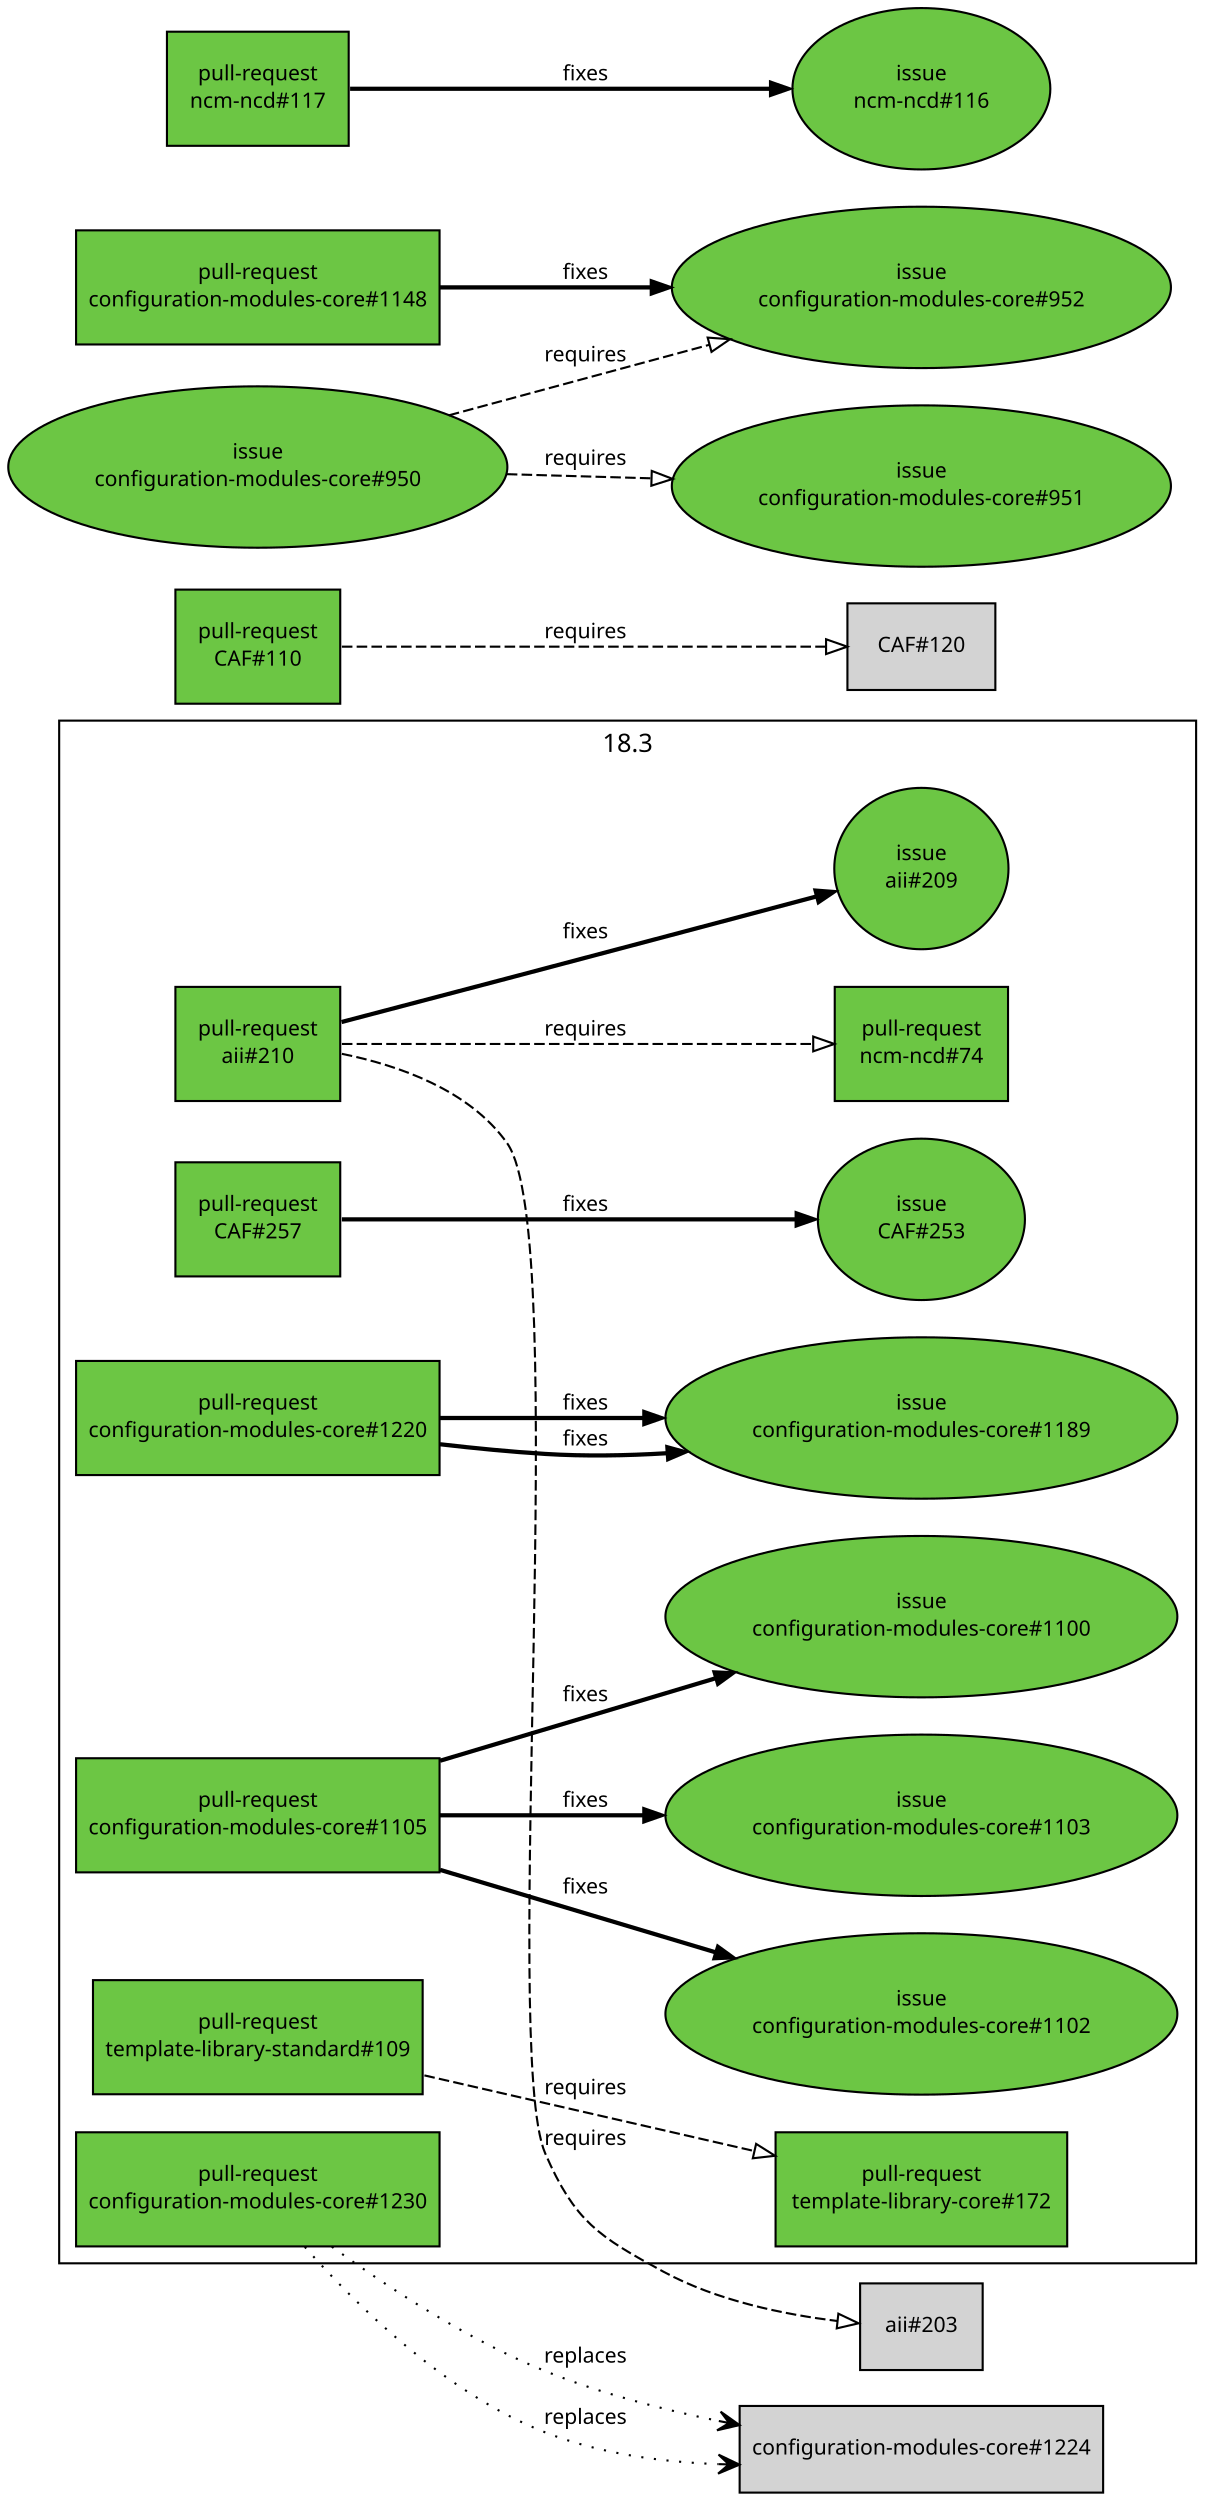
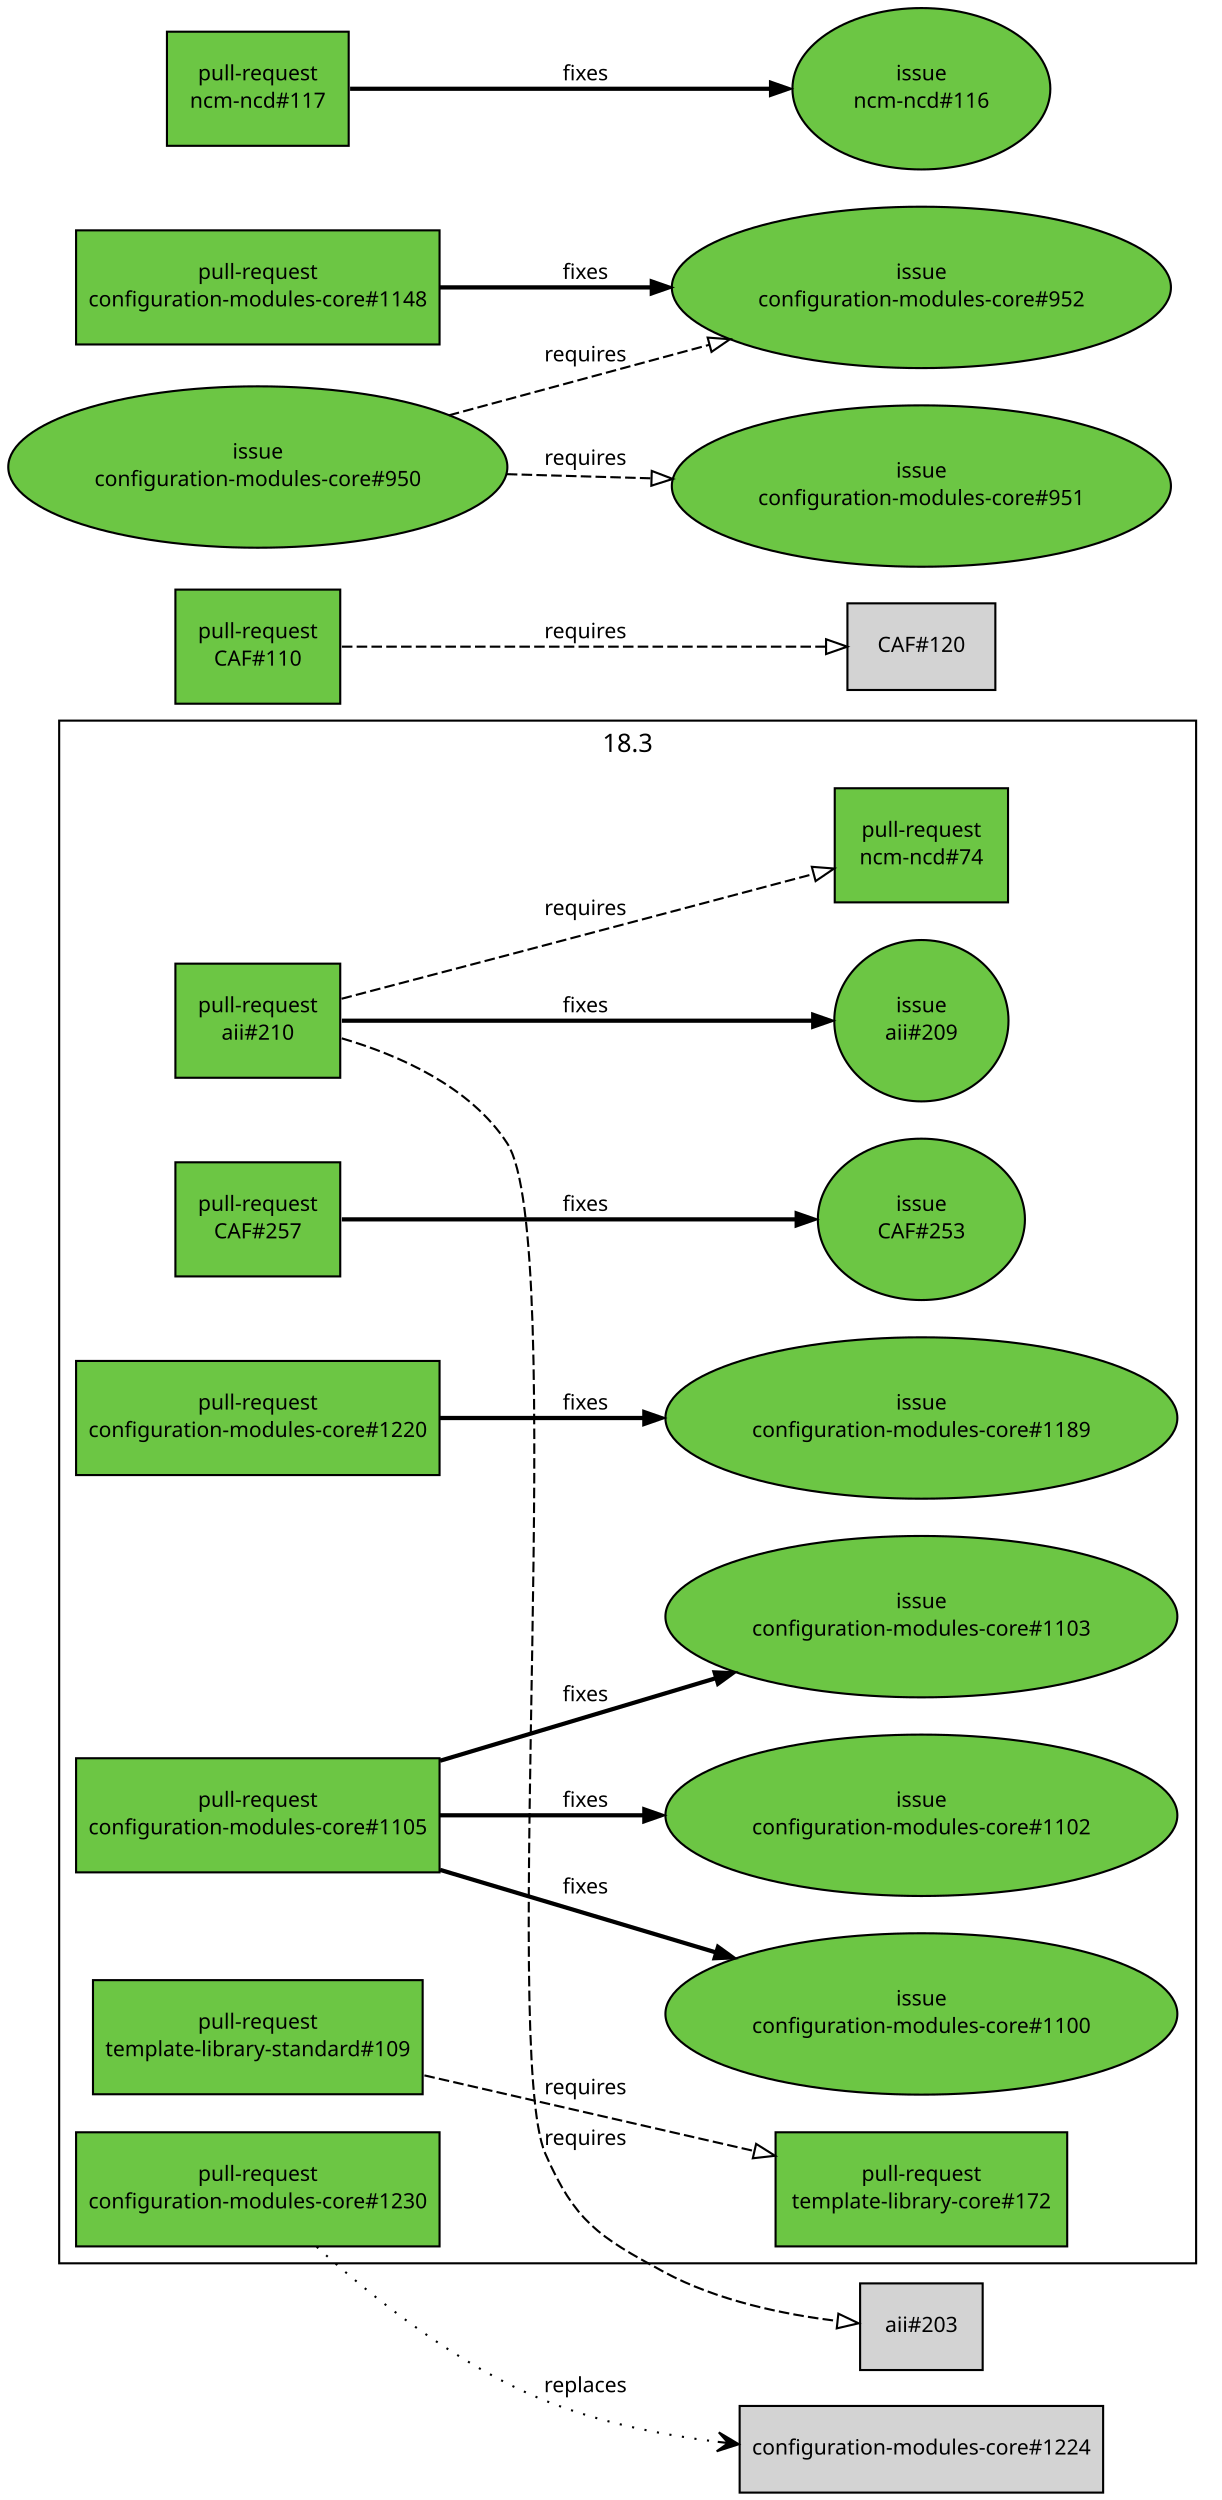
<svg xmlns="http://www.w3.org/2000/svg" xmlns:xlink="http://www.w3.org/1999/xlink" width="578pt" height="1183pt" viewBox="0.00 0.00 578.00 1183.00">
  <g id="graph1" class="graph" transform="scale(1 1) rotate(0) translate(4 1179)">
    <polygon fill="white" stroke="white" points="-4,5 -4,-1179 575,-1179 575,5 -4,5" />
    <g id="graph3" class="cluster">
      <polygon fill="none" stroke="black" points="24,-108 24,-838 562,-838 562,-108 24,-108" />
      <text text-anchor="middle" x="293" y="-823.2" font-family="Sans" font-size="12.00">18.3</text>
    </g>
    <g id="node1" class="node">
      <a xlink:href="https://github.com/quattor/aii/pull/210" xlink:title="Shellfe: support active config for plugins" target="_parent">
-         <polygon fill="#6cc644" stroke="black" points="157,-712 79,-712 79,-658 157,-658 157,-712" />
-         <text text-anchor="middle" x="118" y="-689" font-family="Sans" font-size="10.00">pull-request</text>
-         <text text-anchor="middle" x="118" y="-676" font-family="Sans" font-size="10.00">aii#210</text>
+         <polygon fill="#6cc644" stroke="black" points="157,-723 79,-723 79,-669 157,-669 157,-723" />
+         <text text-anchor="middle" x="118" y="-700" font-family="Sans" font-size="10.00">pull-request</text>
+         <text text-anchor="middle" x="118" y="-687" font-family="Sans" font-size="10.00">aii#210</text>
      </a>
    </g>
    <g id="node3" class="node">
      <a xlink:href="https://github.com/quattor/aii/issues/209" xlink:title="support ACTIVE_CONFIG" target="_parent">
-         <ellipse fill="#6cc644" stroke="black" cx="432" cy="-768" rx="41.217" ry="38.184" />
-         <text text-anchor="middle" x="432" y="-772" font-family="Sans" font-size="10.00">issue</text>
-         <text text-anchor="middle" x="432" y="-759" font-family="Sans" font-size="10.00">aii#209</text>
+         <ellipse fill="#6cc644" stroke="black" cx="432" cy="-696" rx="41.217" ry="38.184" />
+         <text text-anchor="middle" x="432" y="-700" font-family="Sans" font-size="10.00">issue</text>
+         <text text-anchor="middle" x="432" y="-687" font-family="Sans" font-size="10.00">aii#209</text>
      </a>
    </g>
    <g id="edge2" class="edge">
-       <path fill="none" stroke="black" stroke-width="2" d="M157.609,-695.38C180.517,-701.39 209.889,-709.106 236,-716 285.736,-729.131 342.549,-744.213 382.158,-754.741" />
-       <polygon fill="black" stroke="black" points="381.278,-758.129 391.842,-757.315 383.077,-751.364 381.278,-758.129" />
-       <text text-anchor="middle" x="273" y="-735" font-family="Sans" font-size="10.00">fixes</text>
+       <path fill="none" stroke="black" stroke-width="2" d="M157.768,-696C214.279,-696 317.868,-696 380.284,-696" />
+       <polygon fill="black" stroke="black" points="380.31,-699.5 390.31,-696 380.31,-692.5 380.31,-699.5" />
+       <text text-anchor="middle" x="273" y="-700" font-family="Sans" font-size="10.00">fixes</text>
    </g>
    <g id="node5" class="node">
      <a xlink:href="https://github.com/quattor/ncm-ncd/pull/74" xlink:title="Set the current active config as an attribute to the component" target="_parent">
-         <polygon fill="#6cc644" stroke="black" points="473,-712 391,-712 391,-658 473,-658 473,-712" />
-         <text text-anchor="middle" x="432" y="-689" font-family="Sans" font-size="10.00">pull-request</text>
-         <text text-anchor="middle" x="432" y="-676" font-family="Sans" font-size="10.00">ncm-ncd#74</text>
+         <polygon fill="#6cc644" stroke="black" points="473,-806 391,-806 391,-752 473,-752 473,-806" />
+         <text text-anchor="middle" x="432" y="-783" font-family="Sans" font-size="10.00">pull-request</text>
+         <text text-anchor="middle" x="432" y="-770" font-family="Sans" font-size="10.00">ncm-ncd#74</text>
      </a>
    </g>
    <g id="edge4" class="edge">
-       <path fill="none" stroke="black" stroke-dasharray="5,2" d="M157.768,-685C214.435,-685 318.442,-685 380.801,-685" />
-       <polygon fill="none" stroke="black" points="380.813,-688.5 390.813,-685 380.813,-681.5 380.813,-688.5" />
-       <text text-anchor="middle" x="273" y="-689" font-family="Sans" font-size="10.00">requires</text>
+       <path fill="none" stroke="black" stroke-dasharray="5,2" d="M157.609,-706.38C180.517,-712.39 209.889,-720.106 236,-727 285.266,-740.007 341.475,-754.927 381.028,-765.441" />
+       <polygon fill="none" stroke="black" points="380.148,-768.828 390.711,-768.015 381.946,-762.063 380.148,-768.828" />
+       <text text-anchor="middle" x="273" y="-746" font-family="Sans" font-size="10.00">requires</text>
    </g>
    <g id="node7" class="node">
      <polygon fill="lightgrey" stroke="black" points="461,-98.5 403,-98.5 403,-57.5 461,-57.5 461,-98.5" />
      <text text-anchor="middle" x="432" y="-75.5" font-family="Sans" font-size="10.00">aii#203</text>
    </g>
    <g id="edge6" class="edge">
-       <path fill="none" stroke="black" stroke-dasharray="5,2" d="M157.761,-680.33C184.574,-674.913 218.196,-663.221 236,-638 266.651,-594.58 232.74,-208.712 254,-160 268.079,-127.74 279.072,-120.803 310,-104 335.309,-90.25 367.249,-83.769 392.1,-80.716" />
+       <path fill="none" stroke="black" stroke-dasharray="5,2" d="M157.721,-687.662C184.699,-679.744 218.537,-664.901 236,-638 264.94,-593.421 232.74,-208.712 254,-160 268.079,-127.74 279.072,-120.803 310,-104 335.309,-90.25 367.249,-83.769 392.1,-80.716" />
      <polygon fill="none" stroke="black" points="392.715,-84.17 402.276,-79.606 391.956,-77.211 392.715,-84.17" />
      <text text-anchor="middle" x="273" y="-164" font-family="Sans" font-size="10.00">requires</text>
    </g>
    <g id="node8" class="node">
      <a xlink:href="https://github.com/quattor/CAF/pull/257" xlink:title="Process: run process as another user" target="_parent">
        <polygon fill="#6cc644" stroke="black" points="157,-629 79,-629 79,-575 157,-575 157,-629" />
        <text text-anchor="middle" x="118" y="-606" font-family="Sans" font-size="10.00">pull-request</text>
        <text text-anchor="middle" x="118" y="-593" font-family="Sans" font-size="10.00">CAF#257</text>
      </a>
    </g>
    <g id="node10" class="node">
      <a xlink:href="https://github.com/quattor/CAF/issues/253" xlink:title="CAF::Process: Include an option to execute the command as an specific user" target="_parent">
        <ellipse fill="#6cc644" stroke="black" cx="432" cy="-602" rx="48.998" ry="38.184" />
        <text text-anchor="middle" x="432" y="-606" font-family="Sans" font-size="10.00">issue</text>
        <text text-anchor="middle" x="432" y="-593" font-family="Sans" font-size="10.00">CAF#253</text>
      </a>
    </g>
    <g id="edge8" class="edge">
      <path fill="none" stroke="black" stroke-width="2" d="M157.768,-602C211.934,-602 309.353,-602 372.308,-602" />
      <polygon fill="black" stroke="black" points="372.488,-605.5 382.488,-602 372.488,-598.5 372.488,-605.5" />
      <text text-anchor="middle" x="273" y="-606" font-family="Sans" font-size="10.00">fixes</text>
    </g>
    <g id="node11" class="node">
      <a xlink:href="https://github.com/quattor/CAF/pull/110" xlink:title="Download: API proposal" target="_parent">
        <polygon fill="#6cc644" stroke="black" points="157,-900 79,-900 79,-846 157,-846 157,-900" />
        <text text-anchor="middle" x="118" y="-877" font-family="Sans" font-size="10.00">pull-request</text>
        <text text-anchor="middle" x="118" y="-864" font-family="Sans" font-size="10.00">CAF#110</text>
      </a>
    </g>
    <g id="node13" class="node">
      <polygon fill="lightgrey" stroke="black" points="467,-893.5 397,-893.5 397,-852.5 467,-852.5 467,-893.5" />
      <text text-anchor="middle" x="432" y="-870.5" font-family="Sans" font-size="10.00">CAF#120</text>
    </g>
    <g id="edge10" class="edge">
      <path fill="none" stroke="black" stroke-dasharray="5,2" d="M157.768,-873C216.269,-873 325.221,-873 386.719,-873" />
      <polygon fill="none" stroke="black" points="386.897,-876.5 396.897,-873 386.897,-869.5 386.897,-876.5" />
      <text text-anchor="middle" x="273" y="-877" font-family="Sans" font-size="10.00">requires</text>
    </g>
    <g id="node14" class="node">
      <a xlink:href="https://github.com/quattor/configuration-modules-core/pull/1230" xlink:title="ncm-ceph: support for luminous, bluestore, ceph-volume and per host osd deployment" target="_parent">
        <polygon fill="#6cc644" stroke="black" points="204,-170 32,-170 32,-116 204,-116 204,-170" />
        <text text-anchor="middle" x="118" y="-147" font-family="Sans" font-size="10.00">pull-request</text>
        <text text-anchor="middle" x="118" y="-134" font-family="Sans" font-size="10.00">configuration-modules-core#1230</text>
      </a>
    </g>
    <g id="node16" class="node">
      <polygon fill="lightgrey" stroke="black" points="518,-40.5 346,-40.5 346,0.5 518,0.5 518,-40.5" />
      <text text-anchor="middle" x="432" y="-17.5" font-family="Sans" font-size="10.00">configuration-modules-core#1224</text>
    </g>
    <g id="edge12" class="edge">
-       <path fill="none" stroke="black" stroke-dasharray="1,5" d="M153.011,-115.877C179.404,-96.709 217.226,-71.876 254,-57 279.799,-46.563 308.942,-38.927 336.065,-33.4" />
-       <polygon fill="black" stroke="black" points="345.956,-31.457 337.011,-37.8 341.05,-32.421 336.144,-33.384 336.144,-33.384 336.144,-33.384 341.05,-32.421 335.277,-28.968 345.956,-31.457 345.956,-31.457" />
-       <text text-anchor="middle" x="273" y="-61" font-family="Sans" font-size="10.00">replaces</text>
-     </g>
-     <g id="edge16" class="edge">
-       <path fill="none" stroke="black" stroke-dasharray="1,5" d="M140.225,-115.776C164.768,-87.981 207.072,-46.386 254,-28 279.412,-18.044 308.45,-14 335.597,-12.976" />
-       <polygon fill="black" stroke="black" points="345.897,-12.725 336.01,-17.467 340.899,-12.847 335.9,-12.968 335.9,-12.968 335.9,-12.968 340.899,-12.847 335.791,-8.47 345.897,-12.725 345.897,-12.725" />
-       <text text-anchor="middle" x="273" y="-32" font-family="Sans" font-size="10.00">replaces</text>
+       <path fill="none" stroke="black" stroke-dasharray="1,5" d="M145.867,-115.794C171.666,-92.357 212.244,-59.739 254,-43 279.389,-32.822 308.297,-26.92 335.324,-23.558" />
+       <polygon fill="black" stroke="black" points="345.579,-22.39 336.153,-27.992 340.611,-22.956 335.644,-23.521 335.644,-23.521 335.644,-23.521 340.611,-22.956 335.134,-19.05 345.579,-22.39 345.579,-22.39" />
+       <text text-anchor="middle" x="273" y="-47" font-family="Sans" font-size="10.00">replaces</text>
    </g>
    <g id="node17" class="node">
      <a xlink:href="https://github.com/quattor/configuration-modules-core/pull/1220" xlink:title="ncm-cups: Stop daemon if server not enabled" target="_parent">
        <polygon fill="#6cc644" stroke="black" points="204,-535 32,-535 32,-481 204,-481 204,-535" />
        <text text-anchor="middle" x="118" y="-512" font-family="Sans" font-size="10.00">pull-request</text>
        <text text-anchor="middle" x="118" y="-499" font-family="Sans" font-size="10.00">configuration-modules-core#1220</text>
      </a>
    </g>
    <g id="node19" class="node">
      <a xlink:href="https://github.com/quattor/configuration-modules-core/issues/1189" xlink:title="ncm-cups: Nodetype of client should stop running cups daemon" target="_parent">
        <ellipse fill="#6cc644" stroke="black" cx="432" cy="-508" rx="121.122" ry="38.184" />
        <text text-anchor="middle" x="432" y="-512" font-family="Sans" font-size="10.00">issue</text>
        <text text-anchor="middle" x="432" y="-499" font-family="Sans" font-size="10.00">configuration-modules-core#1189</text>
      </a>
    </g>
    <g id="edge14" class="edge">
      <path fill="none" stroke="black" stroke-width="2" d="M204.217,-508C233.916,-508 267.888,-508 300.372,-508" />
      <polygon fill="black" stroke="black" points="300.399,-511.5 310.399,-508 300.399,-504.5 300.399,-511.5" />
      <text text-anchor="middle" x="273" y="-512" font-family="Sans" font-size="10.00">fixes</text>
    </g>
-     <g id="edge18" class="edge">
-       <path fill="none" stroke="black" stroke-width="2" d="M204.182,-495.588C220.685,-493.676 237.851,-492.005 254,-491 272.601,-489.842 292.267,-490.162 311.475,-491.331" />
-       <polygon fill="black" stroke="black" points="311.254,-494.824 321.47,-492.016 311.733,-487.84 311.254,-494.824" />
-       <text text-anchor="middle" x="273" y="-495" font-family="Sans" font-size="10.00">fixes</text>
-     </g>
-     <g id="node22" class="node">
+     <g id="node20" class="node">
      <a xlink:href="https://github.com/quattor/configuration-modules-core/pull/1105" xlink:title="ncm-authconfig: fix krb5_realm, user_object_class and newline between ldap_krb5_canonicalize and ldap_krb5_realm" target="_parent">
        <polygon fill="#6cc644" stroke="black" points="204,-347 32,-347 32,-293 204,-293 204,-347" />
        <text text-anchor="middle" x="118" y="-324" font-family="Sans" font-size="10.00">pull-request</text>
        <text text-anchor="middle" x="118" y="-311" font-family="Sans" font-size="10.00">configuration-modules-core#1105</text>
      </a>
    </g>
+     <g id="node22" class="node">
+       <a xlink:href="https://github.com/quattor/configuration-modules-core/issues/1100" xlink:title="ncm-authconfig : no newline after krb5_canonicalize option" target="_parent">
+         <ellipse fill="#6cc644" stroke="black" cx="432" cy="-226" rx="121.122" ry="38.184" />
+         <text text-anchor="middle" x="432" y="-230" font-family="Sans" font-size="10.00">issue</text>
+         <text text-anchor="middle" x="432" y="-217" font-family="Sans" font-size="10.00">configuration-modules-core#1100</text>
+       </a>
+     </g>
+     <g id="edge16" class="edge">
+       <path fill="none" stroke="black" stroke-width="2" d="M204.217,-294.19C244.557,-282.113 292.783,-267.676 334.453,-255.202" />
+       <polygon fill="black" stroke="black" points="335.488,-258.546 344.064,-252.325 333.48,-251.84 335.488,-258.546" />
+       <text text-anchor="middle" x="273" y="-283" font-family="Sans" font-size="10.00">fixes</text>
+     </g>
    <g id="node24" class="node">
-       <a xlink:href="https://github.com/quattor/configuration-modules-core/issues/1100" xlink:title="ncm-authconfig : no newline after krb5_canonicalize option" target="_parent">
+       <a xlink:href="https://github.com/quattor/configuration-modules-core/issues/1102" xlink:title="ncm-authconfig: There is no " target="_parent">
+         <ellipse fill="#6cc644" stroke="black" cx="432" cy="-320" rx="121.122" ry="38.184" />
+         <text text-anchor="middle" x="432" y="-324" font-family="Sans" font-size="10.00">issue</text>
+         <text text-anchor="middle" x="432" y="-311" font-family="Sans" font-size="10.00">configuration-modules-core#1102</text>
+       </a>
+     </g>
+     <g id="edge18" class="edge">
+       <path fill="none" stroke="black" stroke-width="2" d="M204.217,-320C233.916,-320 267.888,-320 300.372,-320" />
+       <polygon fill="black" stroke="black" points="300.399,-323.5 310.399,-320 300.399,-316.5 300.399,-323.5" />
+       <text text-anchor="middle" x="273" y="-324" font-family="Sans" font-size="10.00">fixes</text>
+     </g>
+     <g id="node26" class="node">
+       <a xlink:href="https://github.com/quattor/configuration-modules-core/issues/1103" xlink:title="ncm-authconfig: krb5_realm = ARRAY(0x39a5830)" target="_parent">
        <ellipse fill="#6cc644" stroke="black" cx="432" cy="-414" rx="121.122" ry="38.184" />
        <text text-anchor="middle" x="432" y="-418" font-family="Sans" font-size="10.00">issue</text>
-         <text text-anchor="middle" x="432" y="-405" font-family="Sans" font-size="10.00">configuration-modules-core#1100</text>
+         <text text-anchor="middle" x="432" y="-405" font-family="Sans" font-size="10.00">configuration-modules-core#1103</text>
      </a>
    </g>
    <g id="edge20" class="edge">
      <path fill="none" stroke="black" stroke-width="2" d="M204.217,-345.81C244.557,-357.887 292.783,-372.324 334.453,-384.798" />
      <polygon fill="black" stroke="black" points="333.48,-388.16 344.064,-387.675 335.488,-381.454 333.48,-388.16" />
      <text text-anchor="middle" x="273" y="-374" font-family="Sans" font-size="10.00">fixes</text>
    </g>
-     <g id="node26" class="node">
-       <a xlink:href="https://github.com/quattor/configuration-modules-core/issues/1102" xlink:title="ncm-authconfig: There is no " target="_parent">
-         <ellipse fill="#6cc644" stroke="black" cx="432" cy="-226" rx="121.122" ry="38.184" />
-         <text text-anchor="middle" x="432" y="-230" font-family="Sans" font-size="10.00">issue</text>
-         <text text-anchor="middle" x="432" y="-217" font-family="Sans" font-size="10.00">configuration-modules-core#1102</text>
-       </a>
-     </g>
-     <g id="edge22" class="edge">
-       <path fill="none" stroke="black" stroke-width="2" d="M204.217,-294.19C244.557,-282.113 292.783,-267.676 334.453,-255.202" />
-       <polygon fill="black" stroke="black" points="335.488,-258.546 344.064,-252.325 333.48,-251.84 335.488,-258.546" />
-       <text text-anchor="middle" x="273" y="-283" font-family="Sans" font-size="10.00">fixes</text>
-     </g>
-     <g id="node28" class="node">
-       <a xlink:href="https://github.com/quattor/configuration-modules-core/issues/1103" xlink:title="ncm-authconfig: krb5_realm = ARRAY(0x39a5830)" target="_parent">
-         <ellipse fill="#6cc644" stroke="black" cx="432" cy="-320" rx="121.122" ry="38.184" />
-         <text text-anchor="middle" x="432" y="-324" font-family="Sans" font-size="10.00">issue</text>
-         <text text-anchor="middle" x="432" y="-311" font-family="Sans" font-size="10.00">configuration-modules-core#1103</text>
-       </a>
-     </g>
-     <g id="edge24" class="edge">
-       <path fill="none" stroke="black" stroke-width="2" d="M204.217,-320C233.916,-320 267.888,-320 300.372,-320" />
-       <polygon fill="black" stroke="black" points="300.399,-323.5 310.399,-320 300.399,-316.5 300.399,-323.5" />
-       <text text-anchor="middle" x="273" y="-324" font-family="Sans" font-size="10.00">fixes</text>
-     </g>
-     <g id="node29" class="node">
+     <g id="node27" class="node">
      <a xlink:href="https://github.com/quattor/configuration-modules-core/pull/1148" xlink:title="ncm-spma: Remove support from groups from spma yumng backend" target="_parent">
        <polygon fill="#6cc644" stroke="black" points="204,-1070 32,-1070 32,-1016 204,-1016 204,-1070" />
        <text text-anchor="middle" x="118" y="-1047" font-family="Sans" font-size="10.00">pull-request</text>
        <text text-anchor="middle" x="118" y="-1034" font-family="Sans" font-size="10.00">configuration-modules-core#1148</text>
      </a>
    </g>
-     <g id="node31" class="node">
+     <g id="node29" class="node">
      <a xlink:href="https://github.com/quattor/configuration-modules-core/issues/952" xlink:title="ncm-spma (yumng): Remove support for package groups" target="_parent">
        <ellipse fill="#6cc644" stroke="black" cx="432" cy="-1043" rx="118.087" ry="38.184" />
        <text text-anchor="middle" x="432" y="-1047" font-family="Sans" font-size="10.00">issue</text>
        <text text-anchor="middle" x="432" y="-1034" font-family="Sans" font-size="10.00">configuration-modules-core#952</text>
      </a>
    </g>
-     <g id="edge26" class="edge">
+     <g id="edge22" class="edge">
      <path fill="none" stroke="black" stroke-width="2" d="M204.217,-1043C234.903,-1043 270.151,-1043 303.606,-1043" />
      <polygon fill="black" stroke="black" points="303.924,-1046.5 313.924,-1043 303.924,-1039.5 303.924,-1046.5" />
      <text text-anchor="middle" x="273" y="-1047" font-family="Sans" font-size="10.00">fixes</text>
    </g>
-     <g id="node32" class="node">
+     <g id="node30" class="node">
      <a xlink:href="https://github.com/quattor/configuration-modules-core/issues/950" xlink:title="ncm-spma: Remove support for package groups from yum backends" target="_parent">
        <ellipse fill="#6cc644" stroke="black" cx="118" cy="-958" rx="118.087" ry="38.184" />
        <text text-anchor="middle" x="118" y="-962" font-family="Sans" font-size="10.00">issue</text>
        <text text-anchor="middle" x="118" y="-949" font-family="Sans" font-size="10.00">configuration-modules-core#950</text>
      </a>
    </g>
-     <g id="edge30" class="edge">
+     <g id="edge26" class="edge">
      <path fill="none" stroke="black" stroke-dasharray="5,2" d="M208.401,-982.471C246.98,-992.915 292.147,-1005.14 331.747,-1015.86" />
      <polygon fill="none" stroke="black" points="330.855,-1019.25 341.422,-1018.48 332.684,-1012.49 330.855,-1019.25" />
      <text text-anchor="middle" x="273" y="-1008" font-family="Sans" font-size="10.00">requires</text>
    </g>
-     <g id="node34" class="node">
+     <g id="node32" class="node">
      <a xlink:href="https://github.com/quattor/configuration-modules-core/issues/951" xlink:title="ncm-spma (yum): Remove support for package groups" target="_parent">
        <ellipse fill="#6cc644" stroke="black" cx="432" cy="-949" rx="118.087" ry="38.184" />
        <text text-anchor="middle" x="432" y="-953" font-family="Sans" font-size="10.00">issue</text>
        <text text-anchor="middle" x="432" y="-940" font-family="Sans" font-size="10.00">configuration-modules-core#951</text>
      </a>
    </g>
-     <g id="edge28" class="edge">
+     <g id="edge24" class="edge">
      <path fill="none" stroke="black" stroke-dasharray="5,2" d="M235.815,-954.623C258.074,-953.985 281.456,-953.315 304.01,-952.668" />
      <polygon fill="none" stroke="black" points="304.412,-956.159 314.308,-952.373 304.212,-949.161 304.412,-956.159" />
      <text text-anchor="middle" x="273" y="-959" font-family="Sans" font-size="10.00">requires</text>
    </g>
-     <g id="node36" class="node">
+     <g id="node34" class="node">
      <a xlink:href="https://github.com/quattor/ncm-ncd/pull/117" xlink:title="Allow component modules to be loaded from any path" target="_parent">
        <polygon fill="#6cc644" stroke="black" points="161,-1164 75,-1164 75,-1110 161,-1110 161,-1164" />
        <text text-anchor="middle" x="118" y="-1141" font-family="Sans" font-size="10.00">pull-request</text>
        <text text-anchor="middle" x="118" y="-1128" font-family="Sans" font-size="10.00">ncm-ncd#117</text>
      </a>
    </g>
-     <g id="node38" class="node">
+     <g id="node36" class="node">
      <a xlink:href="https://github.com/quattor/ncm-ncd/issues/116" xlink:title="hasFile() prevents component modules from being relocated" target="_parent">
        <ellipse fill="#6cc644" stroke="black" cx="432" cy="-1137" rx="61.018" ry="38.184" />
        <text text-anchor="middle" x="432" y="-1141" font-family="Sans" font-size="10.00">issue</text>
        <text text-anchor="middle" x="432" y="-1128" font-family="Sans" font-size="10.00">ncm-ncd#116</text>
      </a>
    </g>
-     <g id="edge32" class="edge">
+     <g id="edge28" class="edge">
      <path fill="none" stroke="black" stroke-width="2" d="M161.66,-1137C212.954,-1137 298.809,-1137 360.001,-1137" />
      <polygon fill="black" stroke="black" points="360.362,-1140.5 370.362,-1137 360.362,-1133.5 360.362,-1140.5" />
      <text text-anchor="middle" x="273" y="-1141" font-family="Sans" font-size="10.00">fixes</text>
    </g>
-     <g id="node39" class="node">
+     <g id="node37" class="node">
      <a xlink:href="https://github.com/quattor/template-library-standard/pull/109" xlink:title="Add sample of nVidia workstation and compute GPUs" target="_parent">
        <polygon fill="#6cc644" stroke="black" points="196,-242 40,-242 40,-188 196,-188 196,-242" />
        <text text-anchor="middle" x="118" y="-219" font-family="Sans" font-size="10.00">pull-request</text>
        <text text-anchor="middle" x="118" y="-206" font-family="Sans" font-size="10.00">template-library-standard#109</text>
      </a>
    </g>
-     <g id="node41" class="node">
+     <g id="node39" class="node">
      <a xlink:href="https://github.com/quattor/template-library-core/pull/172" xlink:title="Allow RAM to be modelled on GPU cards" target="_parent">
        <polygon fill="#6cc644" stroke="black" points="501,-170 363,-170 363,-116 501,-116 501,-170" />
        <text text-anchor="middle" x="432" y="-147" font-family="Sans" font-size="10.00">pull-request</text>
        <text text-anchor="middle" x="432" y="-134" font-family="Sans" font-size="10.00">template-library-core#172</text>
      </a>
    </g>
-     <g id="edge34" class="edge">
+     <g id="edge30" class="edge">
      <path fill="none" stroke="black" stroke-dasharray="5,2" d="M196.83,-196.924C244.488,-185.996 305.049,-172.11 352.777,-161.166" />
      <polygon fill="none" stroke="black" points="353.793,-164.524 362.758,-158.877 352.229,-157.701 353.793,-164.524" />
      <text text-anchor="middle" x="273" y="-188" font-family="Sans" font-size="10.00">requires</text>
    </g>
  </g>
</svg>
